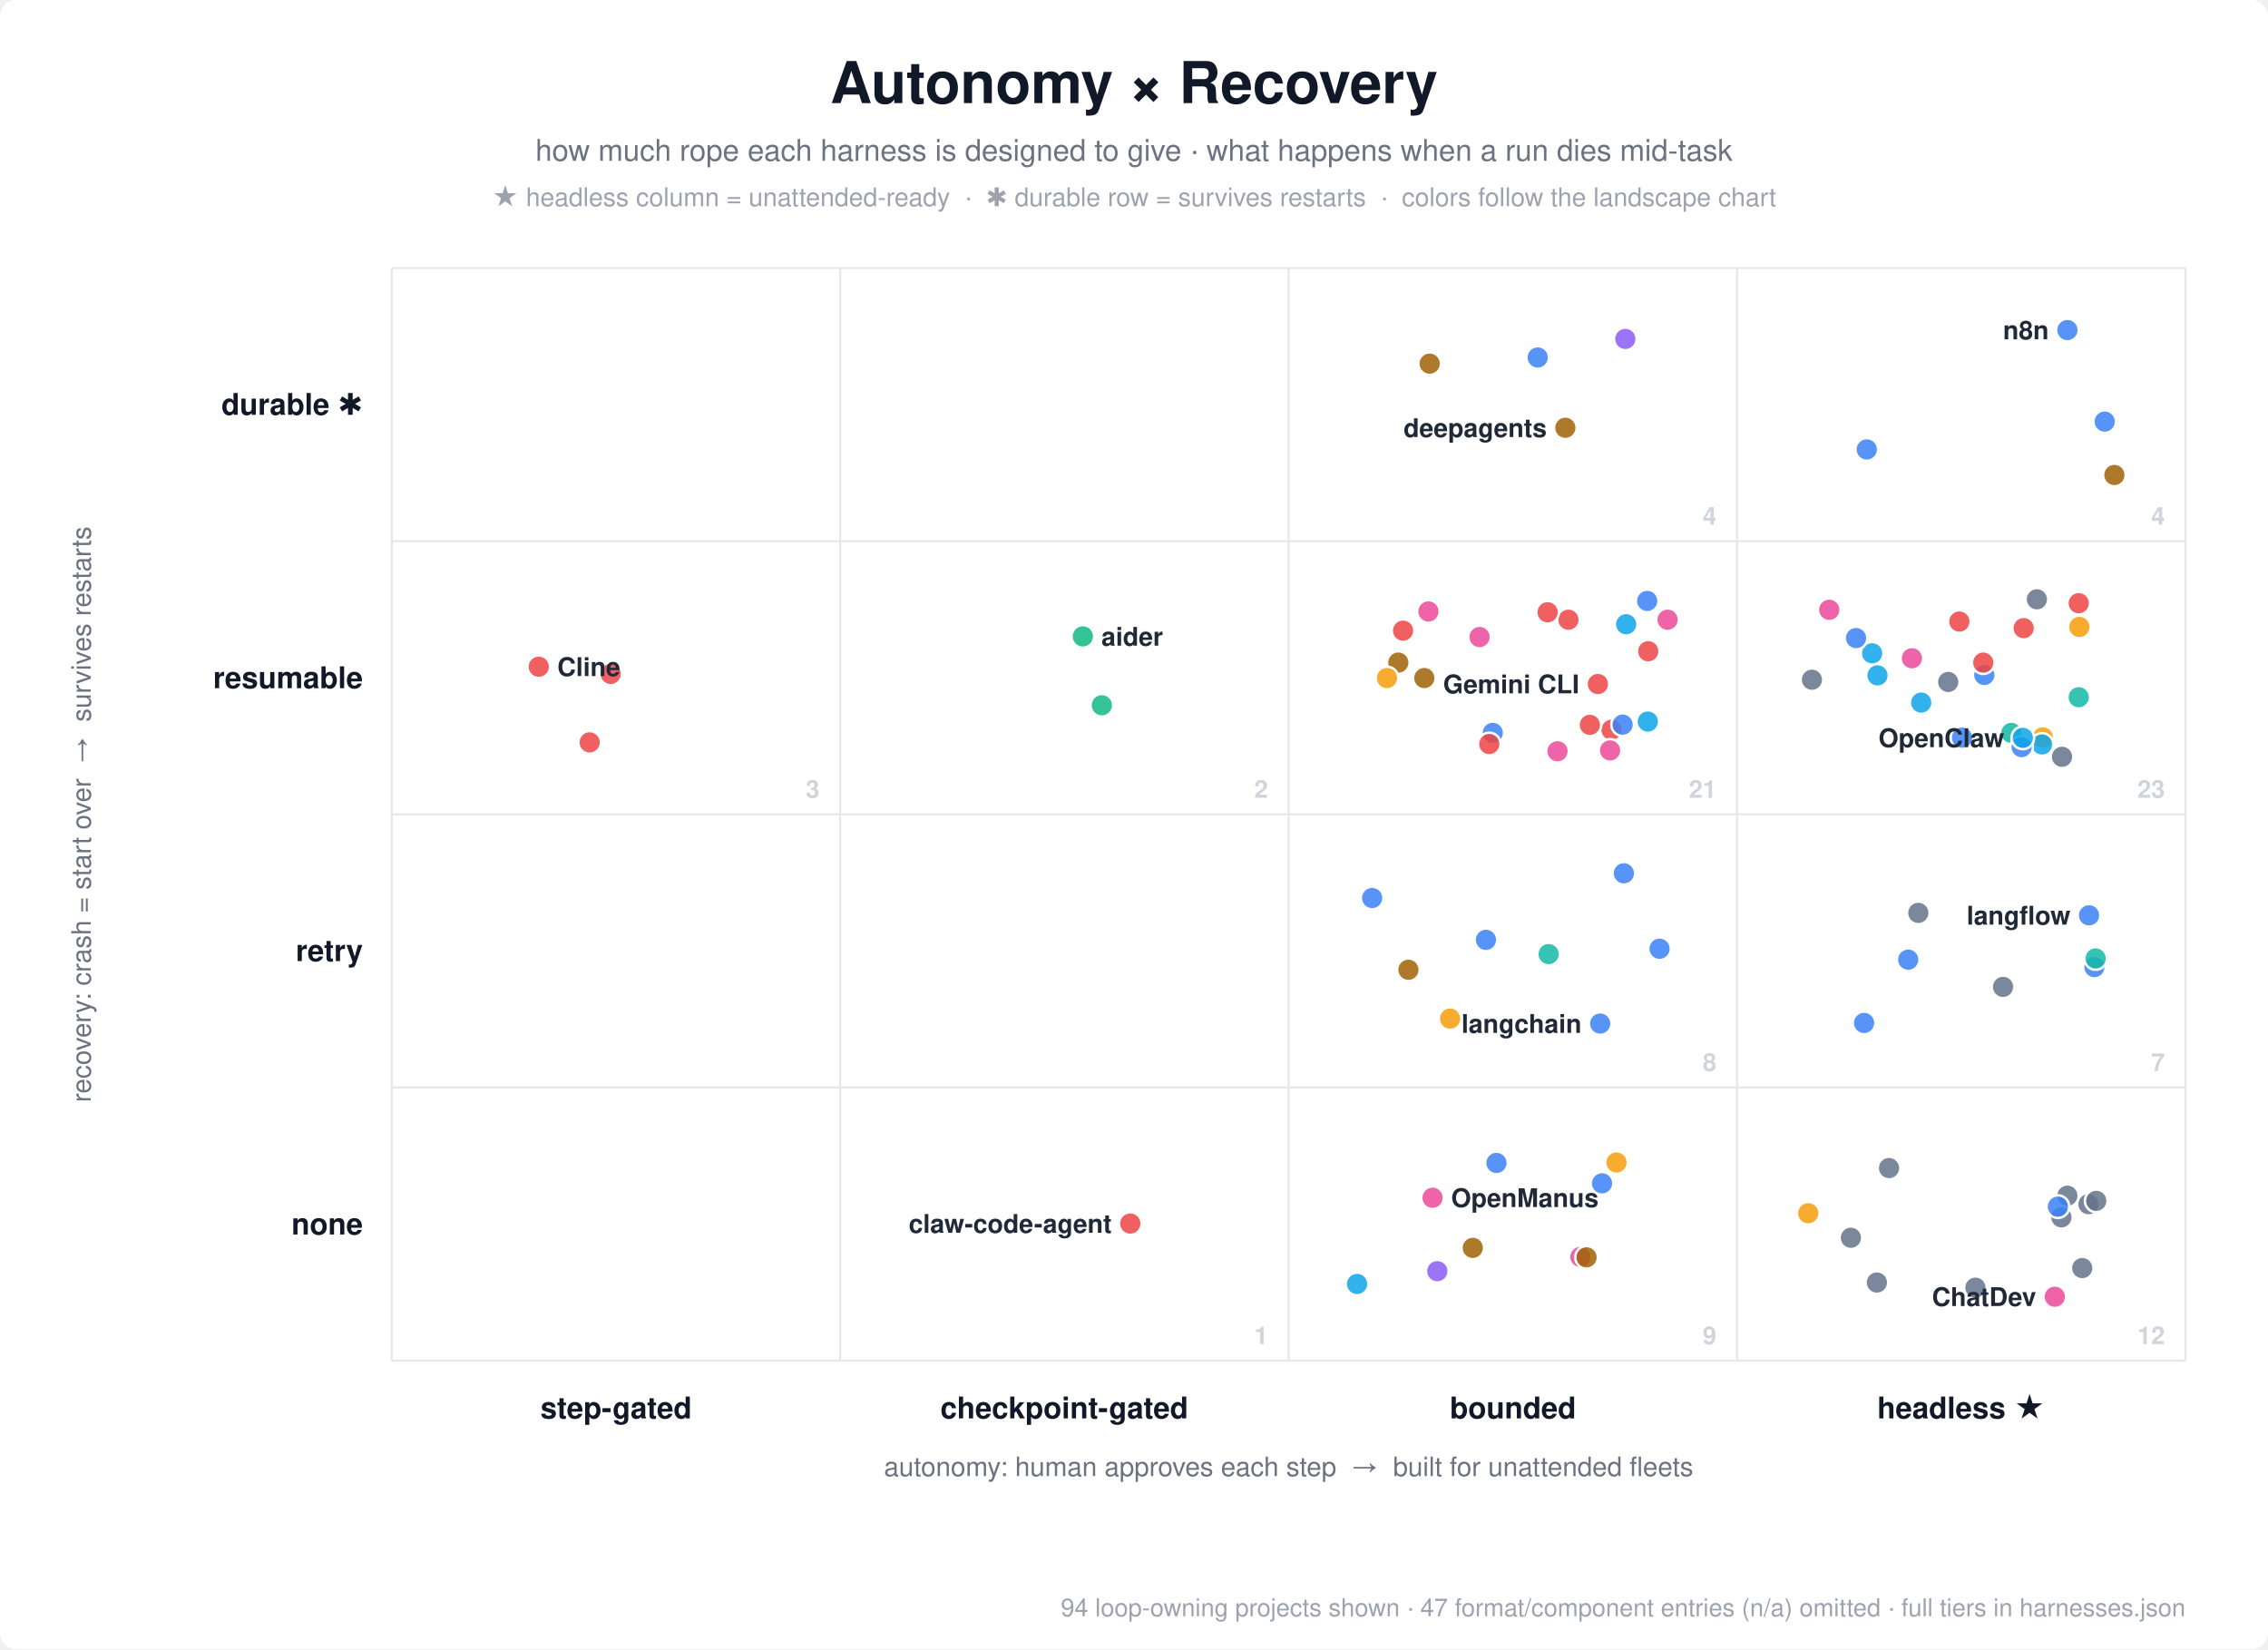
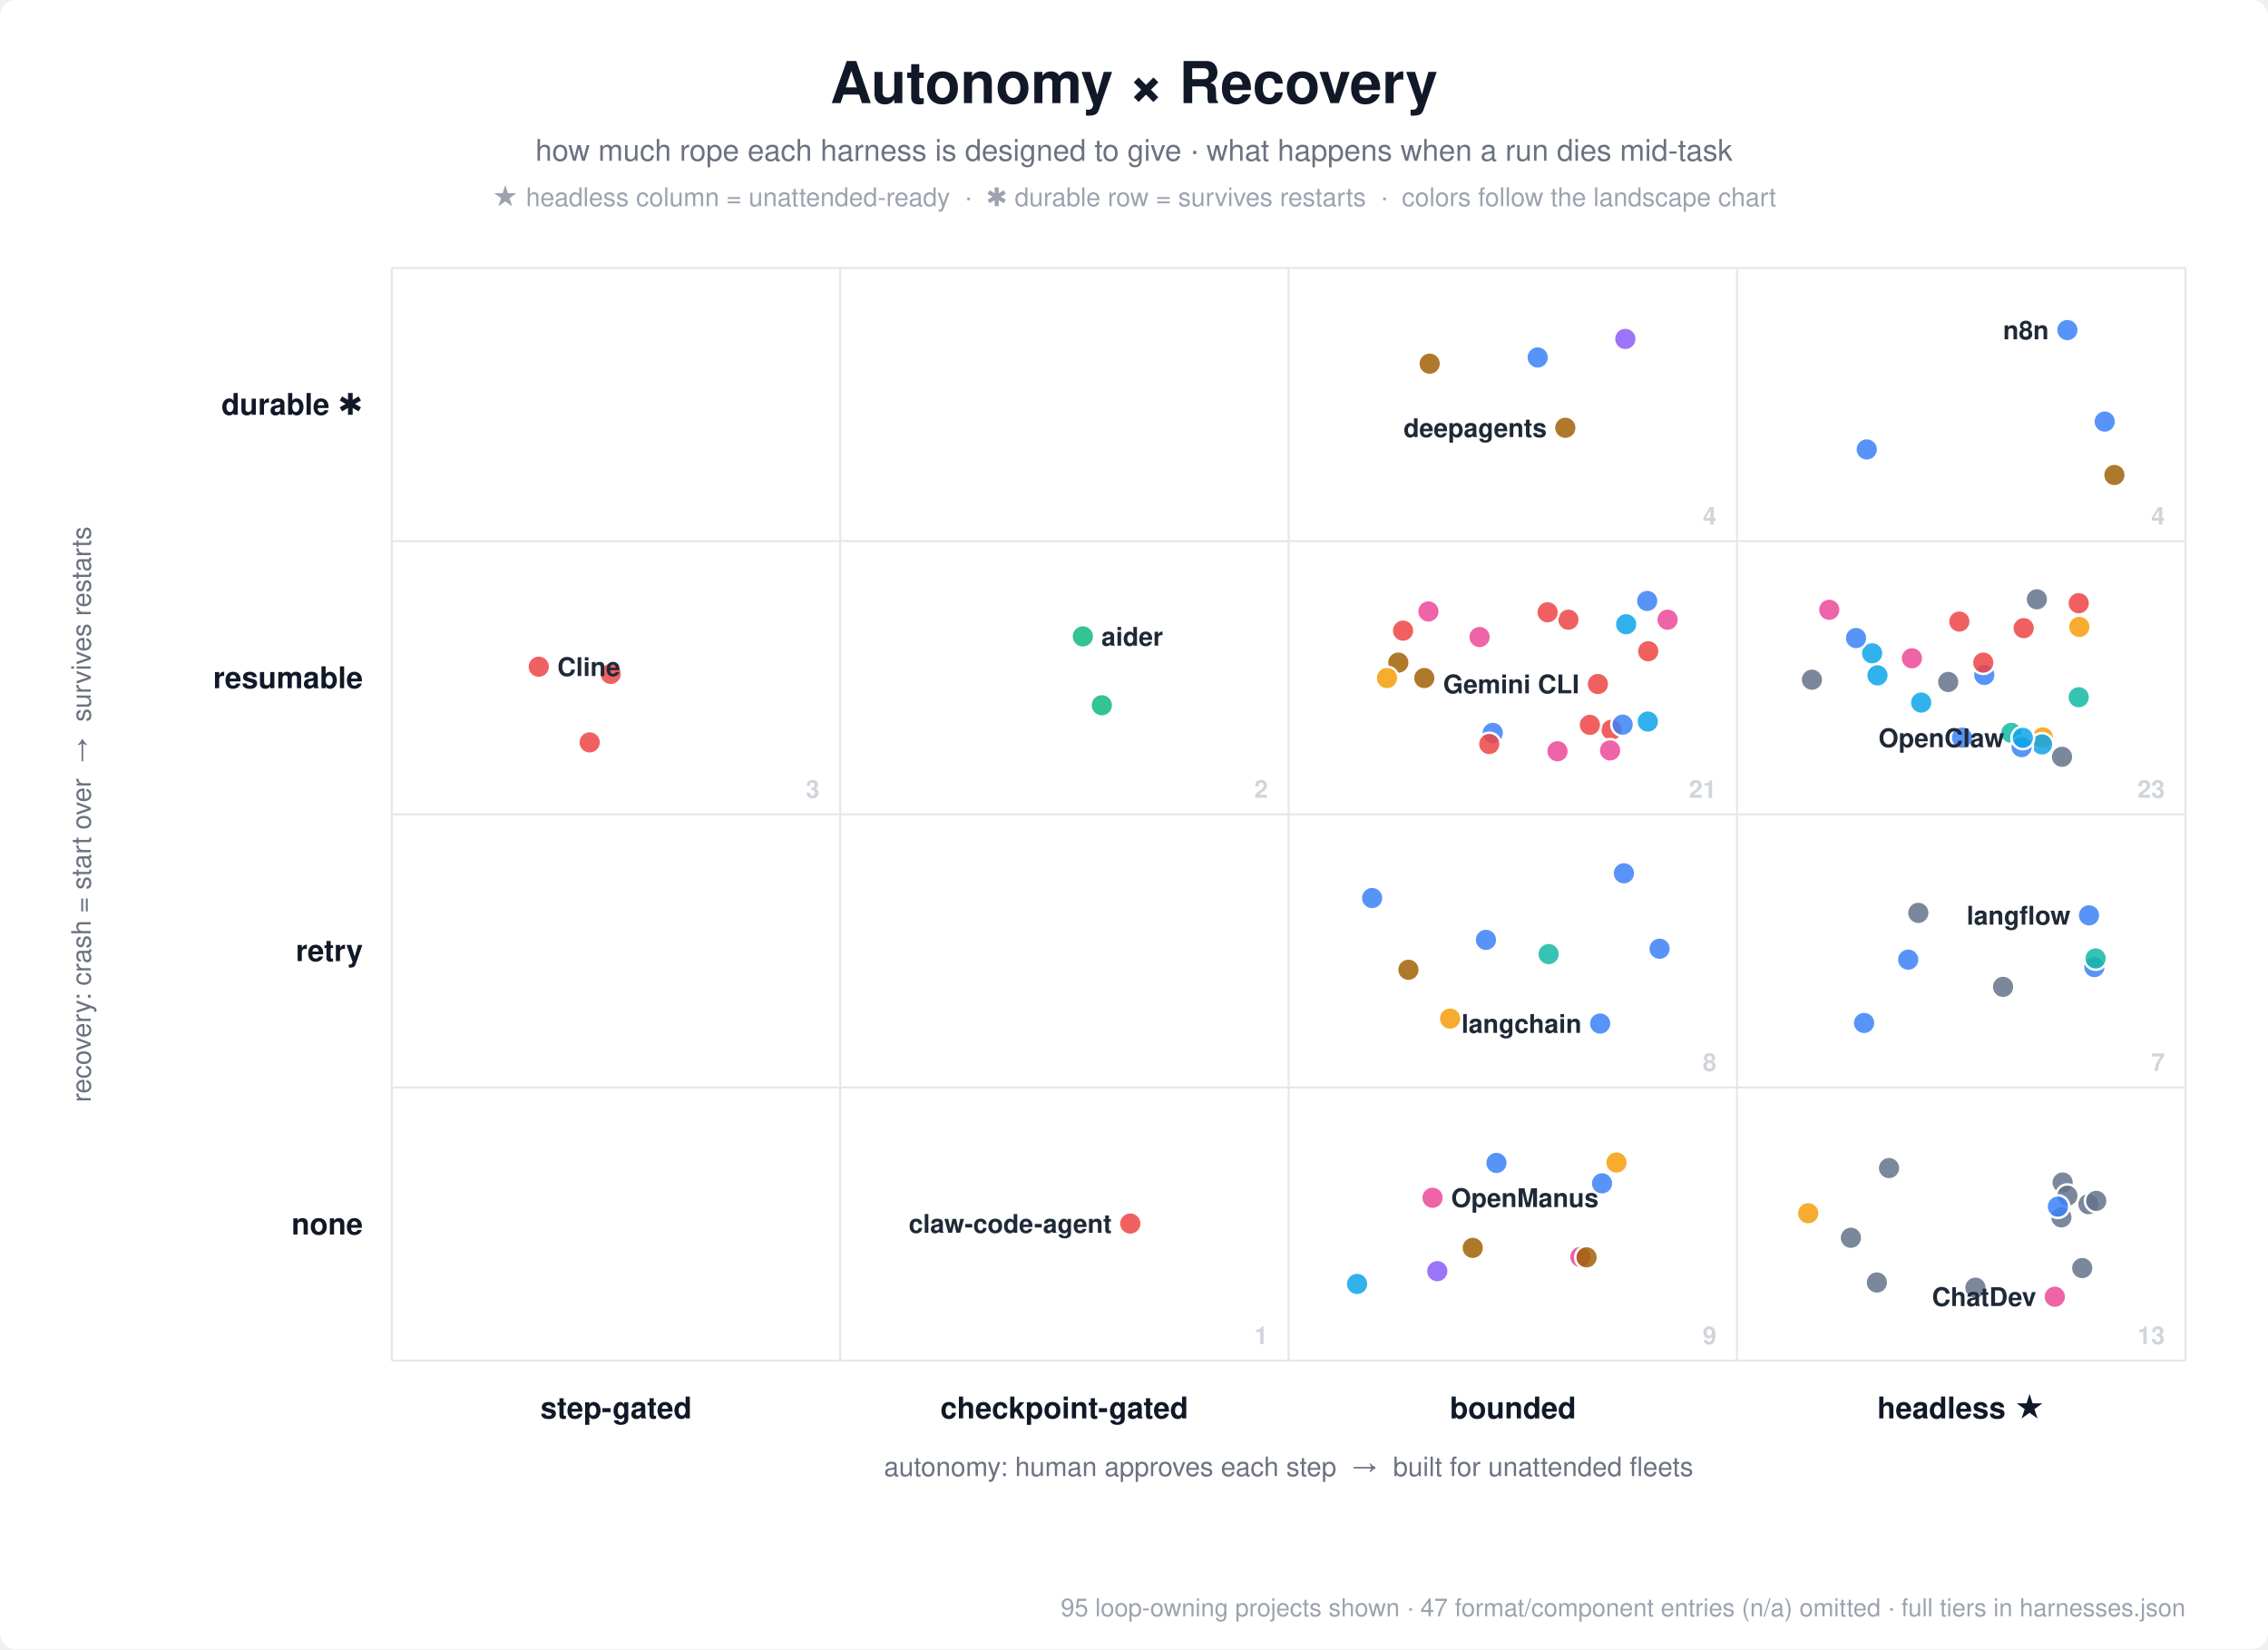
<svg xmlns="http://www.w3.org/2000/svg" viewBox="0 0 1100 800" font-family="-apple-system, 'Segoe UI', Helvetica, Arial, sans-serif">
  <rect width="1100" height="800" fill="#ffffff" rx="8" />
  <text x="550.0" y="50" text-anchor="middle" font-size="28" font-weight="700" fill="#111827">Autonomy × Recovery</text>
  <text x="550.0" y="78" text-anchor="middle" font-size="14.5" fill="#6b7280">how much rope each harness is designed to give · what happens when a run dies mid-task</text>
  <text x="550.0" y="100" text-anchor="middle" font-size="12.5" fill="#9ca3af">★ headless column = unattended-ready  ·  ✱ durable row = survives restarts  ·  colors follow the landscape chart</text>
  <line x1="190.0" y1="130" x2="190.0" y2="660" stroke="#e5e7eb" stroke-width="1" />
  <line x1="407.5" y1="130" x2="407.5" y2="660" stroke="#e5e7eb" stroke-width="1" />
  <line x1="625.0" y1="130" x2="625.0" y2="660" stroke="#e5e7eb" stroke-width="1" />
  <line x1="842.5" y1="130" x2="842.5" y2="660" stroke="#e5e7eb" stroke-width="1" />
  <line x1="1060.0" y1="130" x2="1060.0" y2="660" stroke="#e5e7eb" stroke-width="1" />
  <line x1="190" y1="130.0" x2="1060" y2="130.0" stroke="#e5e7eb" stroke-width="1" />
  <line x1="190" y1="262.5" x2="1060" y2="262.5" stroke="#e5e7eb" stroke-width="1" />
  <line x1="190" y1="395.0" x2="1060" y2="395.0" stroke="#e5e7eb" stroke-width="1" />
  <line x1="190" y1="527.5" x2="1060" y2="527.5" stroke="#e5e7eb" stroke-width="1" />
  <line x1="190" y1="660.0" x2="1060" y2="660.0" stroke="#e5e7eb" stroke-width="1" />
  <text x="298.8" y="688" text-anchor="middle" font-size="14.5" font-weight="600" fill="#111827">step-gated</text>
  <text x="516.2" y="688" text-anchor="middle" font-size="14.5" font-weight="600" fill="#111827">checkpoint-gated</text>
  <text x="733.8" y="688" text-anchor="middle" font-size="14.5" font-weight="600" fill="#111827">bounded</text>
  <text x="951.2" y="688" text-anchor="middle" font-size="14.5" font-weight="600" fill="#111827">headless ★</text>
  <text x="625.0" y="716" text-anchor="middle" font-size="13" fill="#6b7280">autonomy: human approves each step  →  built for unattended fleets</text>
  <text x="176" y="598.8" text-anchor="end" font-size="14.5" font-weight="600" fill="#111827">none</text>
  <text x="176" y="466.2" text-anchor="end" font-size="14.5" font-weight="600" fill="#111827">retry</text>
  <text x="176" y="333.8" text-anchor="end" font-size="14.5" font-weight="600" fill="#111827">resumable</text>
  <text x="176" y="201.2" text-anchor="end" font-size="14.5" font-weight="600" fill="#111827">durable ✱</text>
  <text x="44" y="395" font-size="13" fill="#6b7280" transform="rotate(-90 44 395)" text-anchor="middle">recovery: crash = start over  →  survives restarts</text>
  <text x="832.5" y="652.0" text-anchor="end" font-size="12" fill="#d1d5db" font-weight="700">9</text>
  <text x="832.5" y="254.5" text-anchor="end" font-size="12" fill="#d1d5db" font-weight="700">4</text>
  <text x="832.5" y="387.0" text-anchor="end" font-size="12" fill="#d1d5db" font-weight="700">21</text>
  <text x="397.5" y="387.0" text-anchor="end" font-size="12" fill="#d1d5db" font-weight="700">3</text>
  <text x="1050.0" y="387.0" text-anchor="end" font-size="12" fill="#d1d5db" font-weight="700">23</text>
  <text x="615.0" y="652.0" text-anchor="end" font-size="12" fill="#d1d5db" font-weight="700">1</text>
  <text x="832.5" y="519.5" text-anchor="end" font-size="12" fill="#d1d5db" font-weight="700">8</text>
-   <text x="1050.0" y="652.0" text-anchor="end" font-size="12" fill="#d1d5db" font-weight="700">12</text>
+   <text x="1050.0" y="652.0" text-anchor="end" font-size="12" fill="#d1d5db" font-weight="700">13</text>
  <text x="1050.0" y="254.5" text-anchor="end" font-size="12" fill="#d1d5db" font-weight="700">4</text>
  <text x="1050.0" y="519.5" text-anchor="end" font-size="12" fill="#d1d5db" font-weight="700">7</text>
  <text x="615.0" y="387.0" text-anchor="end" font-size="12" fill="#d1d5db" font-weight="700">2</text>
  <circle cx="958.1" cy="624.6" r="5.5" fill="#64748b" fill-opacity="0.85" stroke="#ffffff" stroke-width="1.2" />
  <circle cx="931.8" cy="340.8" r="5.5" fill="#0ea5e9" fill-opacity="0.85" stroke="#ffffff" stroke-width="1.2" />
  <circle cx="916.2" cy="566.6" r="5.5" fill="#64748b" fill-opacity="0.85" stroke="#ffffff" stroke-width="1.2" />
  <circle cx="897.7" cy="600.4" r="5.5" fill="#64748b" fill-opacity="0.85" stroke="#ffffff" stroke-width="1.2" />
  <circle cx="703.3" cy="494.1" r="5.5" fill="#f59e0b" fill-opacity="0.85" stroke="#ffffff" stroke-width="1.2" />
  <circle cx="781.6" cy="354.0" r="5.5" fill="#ef4444" fill-opacity="0.85" stroke="#ffffff" stroke-width="1.2" />
  <circle cx="1009.9" cy="615.1" r="5.5" fill="#64748b" fill-opacity="0.85" stroke="#ffffff" stroke-width="1.2" />
  <circle cx="930.4" cy="442.8" r="5.5" fill="#64748b" fill-opacity="0.85" stroke="#ffffff" stroke-width="1.2" />
  <circle cx="725.8" cy="564.1" r="5.5" fill="#3b82f6" fill-opacity="0.85" stroke="#ffffff" stroke-width="1.2" />
  <circle cx="887.2" cy="295.8" r="5.5" fill="#ec4899" fill-opacity="0.85" stroke="#ffffff" stroke-width="1.2" />
  <circle cx="971.5" cy="478.7" r="5.5" fill="#64748b" fill-opacity="0.85" stroke="#ffffff" stroke-width="1.2" />
  <circle cx="784.0" cy="563.9" r="5.5" fill="#f59e0b" fill-opacity="0.85" stroke="#ffffff" stroke-width="1.2" />
  <circle cx="975.5" cy="355.5" r="5.5" fill="#14b8a6" fill-opacity="0.85" stroke="#ffffff" stroke-width="1.2" />
  <circle cx="777.0" cy="574.0" r="5.5" fill="#3b82f6" fill-opacity="0.85" stroke="#ffffff" stroke-width="1.2" />
  <circle cx="697.1" cy="616.6" r="5.5" fill="#8b5cf6" fill-opacity="0.85" stroke="#ffffff" stroke-width="1.2" />
+   <circle cx="1000.4" cy="573.6" r="5.5" fill="#64748b" fill-opacity="0.85" stroke="#ffffff" stroke-width="1.2" />
  <circle cx="548.2" cy="593.5" r="5.5" fill="#ef4444" fill-opacity="0.85" stroke="#ffffff" stroke-width="1.2" />
  <circle cx="877.0" cy="588.5" r="5.5" fill="#f59e0b" fill-opacity="0.85" stroke="#ffffff" stroke-width="1.2" />
  <circle cx="788.3" cy="164.4" r="5.5" fill="#8b5cf6" fill-opacity="0.85" stroke="#ffffff" stroke-width="1.2" />
  <circle cx="714.3" cy="605.3" r="5.5" fill="#a16207" fill-opacity="0.85" stroke="#ffffff" stroke-width="1.2" />
  <circle cx="878.8" cy="329.7" r="5.5" fill="#64748b" fill-opacity="0.85" stroke="#ffffff" stroke-width="1.2" />
  <circle cx="1012.9" cy="584.1" r="5.5" fill="#64748b" fill-opacity="0.85" stroke="#ffffff" stroke-width="1.2" />
  <circle cx="910.3" cy="622.1" r="5.5" fill="#64748b" fill-opacity="0.85" stroke="#ffffff" stroke-width="1.2" />
  <circle cx="1016.7" cy="582.5" r="5.5" fill="#64748b" fill-opacity="0.85" stroke="#ffffff" stroke-width="1.2" />
  <circle cx="658.2" cy="622.8" r="5.5" fill="#0ea5e9" fill-opacity="0.85" stroke="#ffffff" stroke-width="1.2" />
  <circle cx="1002.7" cy="580.0" r="5.5" fill="#64748b" fill-opacity="0.85" stroke="#ffffff" stroke-width="1.2" />
  <circle cx="1000.1" cy="367.1" r="5.5" fill="#64748b" fill-opacity="0.85" stroke="#ffffff" stroke-width="1.2" />
  <circle cx="798.9" cy="291.5" r="5.5" fill="#3b82f6" fill-opacity="0.85" stroke="#ffffff" stroke-width="1.2" />
  <circle cx="678.2" cy="321.4" r="5.5" fill="#a16207" fill-opacity="0.85" stroke="#ffffff" stroke-width="1.2" />
  <circle cx="999.8" cy="590.5" r="5.5" fill="#64748b" fill-opacity="0.85" stroke="#ffffff" stroke-width="1.2" />
  <circle cx="787.6" cy="423.6" r="5.5" fill="#3b82f6" fill-opacity="0.85" stroke="#ffffff" stroke-width="1.2" />
  <circle cx="998.1" cy="585.3" r="5.5" fill="#3b82f6" fill-opacity="0.85" stroke="#ffffff" stroke-width="1.2" />
  <circle cx="1025.5" cy="230.4" r="5.5" fill="#a16207" fill-opacity="0.85" stroke="#ffffff" stroke-width="1.2" />
  <circle cx="987.9" cy="290.7" r="5.5" fill="#64748b" fill-opacity="0.85" stroke="#ffffff" stroke-width="1.2" />
  <circle cx="690.8" cy="328.9" r="5.5" fill="#a16207" fill-opacity="0.85" stroke="#ffffff" stroke-width="1.2" />
  <circle cx="672.7" cy="328.9" r="5.5" fill="#f59e0b" fill-opacity="0.85" stroke="#ffffff" stroke-width="1.2" />
  <circle cx="724.0" cy="355.5" r="5.5" fill="#3b82f6" fill-opacity="0.85" stroke="#ffffff" stroke-width="1.2" />
  <circle cx="990.8" cy="357.7" r="5.5" fill="#f59e0b" fill-opacity="0.85" stroke="#ffffff" stroke-width="1.2" />
  <circle cx="1015.8" cy="469.1" r="5.5" fill="#3b82f6" fill-opacity="0.85" stroke="#ffffff" stroke-width="1.2" />
  <circle cx="1016.4" cy="464.9" r="5.5" fill="#14b8a6" fill-opacity="0.85" stroke="#ffffff" stroke-width="1.2" />
  <circle cx="766.5" cy="609.7" r="5.5" fill="#ec4899" fill-opacity="0.85" stroke="#ffffff" stroke-width="1.2" />
  <circle cx="808.8" cy="300.6" r="5.5" fill="#ec4899" fill-opacity="0.85" stroke="#ffffff" stroke-width="1.2" />
  <circle cx="717.6" cy="309.0" r="5.5" fill="#ec4899" fill-opacity="0.85" stroke="#ffffff" stroke-width="1.2" />
  <circle cx="951.6" cy="357.8" r="5.5" fill="#3b82f6" fill-opacity="0.85" stroke="#ffffff" stroke-width="1.2" />
  <circle cx="799.2" cy="350.0" r="5.5" fill="#0ea5e9" fill-opacity="0.85" stroke="#ffffff" stroke-width="1.2" />
  <circle cx="944.9" cy="330.8" r="5.5" fill="#64748b" fill-opacity="0.85" stroke="#ffffff" stroke-width="1.2" />
  <circle cx="788.7" cy="302.8" r="5.5" fill="#0ea5e9" fill-opacity="0.85" stroke="#ffffff" stroke-width="1.2" />
  <circle cx="990.4" cy="361.1" r="5.5" fill="#0ea5e9" fill-opacity="0.85" stroke="#ffffff" stroke-width="1.2" />
  <circle cx="693.4" cy="176.4" r="5.5" fill="#a16207" fill-opacity="0.85" stroke="#ffffff" stroke-width="1.2" />
  <circle cx="722.3" cy="360.9" r="5.5" fill="#ef4444" fill-opacity="0.85" stroke="#ffffff" stroke-width="1.2" />
  <circle cx="1008.5" cy="304.1" r="5.5" fill="#f59e0b" fill-opacity="0.85" stroke="#ffffff" stroke-width="1.2" />
  <circle cx="962.4" cy="327.4" r="5.5" fill="#3b82f6" fill-opacity="0.85" stroke="#ffffff" stroke-width="1.2" />
  <circle cx="980.5" cy="362.4" r="5.5" fill="#3b82f6" fill-opacity="0.85" stroke="#ffffff" stroke-width="1.2" />
  <circle cx="905.4" cy="218.0" r="5.5" fill="#3b82f6" fill-opacity="0.85" stroke="#ffffff" stroke-width="1.2" />
  <circle cx="296.2" cy="326.9" r="5.5" fill="#ef4444" fill-opacity="0.85" stroke="#ffffff" stroke-width="1.2" />
  <circle cx="683.1" cy="470.4" r="5.5" fill="#a16207" fill-opacity="0.85" stroke="#ffffff" stroke-width="1.2" />
  <circle cx="961.9" cy="321.4" r="5.5" fill="#ef4444" fill-opacity="0.85" stroke="#ffffff" stroke-width="1.2" />
  <circle cx="799.4" cy="315.9" r="5.5" fill="#ef4444" fill-opacity="0.85" stroke="#ffffff" stroke-width="1.2" />
  <circle cx="286.0" cy="360.1" r="5.5" fill="#ef4444" fill-opacity="0.85" stroke="#ffffff" stroke-width="1.2" />
  <circle cx="745.8" cy="173.4" r="5.5" fill="#3b82f6" fill-opacity="0.85" stroke="#ffffff" stroke-width="1.2" />
  <circle cx="759.2" cy="207.5" r="5.5" fill="#a16207" fill-opacity="0.85" stroke="#ffffff" stroke-width="1.2" />
  <circle cx="760.7" cy="300.6" r="5.5" fill="#ef4444" fill-opacity="0.85" stroke="#ffffff" stroke-width="1.2" />
  <circle cx="692.8" cy="296.6" r="5.5" fill="#ec4899" fill-opacity="0.85" stroke="#ffffff" stroke-width="1.2" />
  <circle cx="720.7" cy="455.9" r="5.5" fill="#3b82f6" fill-opacity="0.85" stroke="#ffffff" stroke-width="1.2" />
  <circle cx="769.5" cy="609.9" r="5.5" fill="#a16207" fill-opacity="0.85" stroke="#ffffff" stroke-width="1.2" />
  <circle cx="751.1" cy="462.8" r="5.5" fill="#14b8a6" fill-opacity="0.85" stroke="#ffffff" stroke-width="1.2" />
  <circle cx="996.6" cy="629.0" r="5.5" fill="#ec4899" fill-opacity="0.85" stroke="#ffffff" stroke-width="1.2" />
  <circle cx="534.4" cy="342.1" r="5.5" fill="#10b981" fill-opacity="0.85" stroke="#ffffff" stroke-width="1.2" />
  <circle cx="908.0" cy="316.9" r="5.5" fill="#0ea5e9" fill-opacity="0.85" stroke="#ffffff" stroke-width="1.2" />
  <circle cx="1020.8" cy="204.5" r="5.5" fill="#3b82f6" fill-opacity="0.85" stroke="#ffffff" stroke-width="1.2" />
  <circle cx="787.0" cy="351.5" r="5.5" fill="#3b82f6" fill-opacity="0.85" stroke="#ffffff" stroke-width="1.2" />
  <circle cx="525.2" cy="308.7" r="5.5" fill="#10b981" fill-opacity="0.85" stroke="#ffffff" stroke-width="1.2" />
  <circle cx="665.5" cy="435.6" r="5.5" fill="#3b82f6" fill-opacity="0.85" stroke="#ffffff" stroke-width="1.2" />
  <circle cx="1008.2" cy="292.6" r="5.5" fill="#ef4444" fill-opacity="0.85" stroke="#ffffff" stroke-width="1.2" />
  <circle cx="925.5" cy="465.5" r="5.5" fill="#3b82f6" fill-opacity="0.85" stroke="#ffffff" stroke-width="1.2" />
  <circle cx="780.9" cy="364.0" r="5.5" fill="#ec4899" fill-opacity="0.85" stroke="#ffffff" stroke-width="1.2" />
  <circle cx="694.8" cy="581.0" r="5.5" fill="#ec4899" fill-opacity="0.85" stroke="#ffffff" stroke-width="1.2" />
  <circle cx="755.4" cy="364.4" r="5.5" fill="#ec4899" fill-opacity="0.85" stroke="#ffffff" stroke-width="1.2" />
  <circle cx="261.3" cy="323.4" r="5.5" fill="#ef4444" fill-opacity="0.85" stroke="#ffffff" stroke-width="1.2" />
  <circle cx="680.5" cy="305.9" r="5.5" fill="#ef4444" fill-opacity="0.85" stroke="#ffffff" stroke-width="1.2" />
  <circle cx="927.3" cy="319.3" r="5.5" fill="#ec4899" fill-opacity="0.85" stroke="#ffffff" stroke-width="1.2" />
  <circle cx="1008.2" cy="338.2" r="5.5" fill="#14b8a6" fill-opacity="0.85" stroke="#ffffff" stroke-width="1.2" />
  <circle cx="771.1" cy="351.6" r="5.5" fill="#ef4444" fill-opacity="0.85" stroke="#ffffff" stroke-width="1.2" />
  <circle cx="950.3" cy="301.5" r="5.5" fill="#ef4444" fill-opacity="0.85" stroke="#ffffff" stroke-width="1.2" />
  <circle cx="750.6" cy="297.0" r="5.5" fill="#ef4444" fill-opacity="0.85" stroke="#ffffff" stroke-width="1.2" />
  <circle cx="775.0" cy="331.8" r="5.5" fill="#ef4444" fill-opacity="0.85" stroke="#ffffff" stroke-width="1.2" />
  <circle cx="804.9" cy="460.2" r="5.5" fill="#3b82f6" fill-opacity="0.85" stroke="#ffffff" stroke-width="1.2" />
  <circle cx="776.1" cy="496.5" r="5.5" fill="#3b82f6" fill-opacity="0.85" stroke="#ffffff" stroke-width="1.2" />
  <circle cx="904.1" cy="496.2" r="5.5" fill="#3b82f6" fill-opacity="0.85" stroke="#ffffff" stroke-width="1.2" />
  <circle cx="1013.2" cy="444.0" r="5.5" fill="#3b82f6" fill-opacity="0.85" stroke="#ffffff" stroke-width="1.2" />
  <circle cx="900.2" cy="309.5" r="5.5" fill="#3b82f6" fill-opacity="0.85" stroke="#ffffff" stroke-width="1.2" />
  <circle cx="981.5" cy="304.7" r="5.5" fill="#ef4444" fill-opacity="0.85" stroke="#ffffff" stroke-width="1.2" />
  <circle cx="1002.7" cy="160.1" r="5.5" fill="#3b82f6" fill-opacity="0.85" stroke="#ffffff" stroke-width="1.2" />
  <circle cx="910.6" cy="327.6" r="5.5" fill="#0ea5e9" fill-opacity="0.85" stroke="#ffffff" stroke-width="1.2" />
  <circle cx="981.1" cy="357.9" r="5.5" fill="#0ea5e9" fill-opacity="0.85" stroke="#ffffff" stroke-width="1.2" />
  <text x="703.8" y="585.5" text-anchor="start" font-size="12.5" font-weight="600" fill="#1f2937">OpenManus</text>
  <text x="750.2" y="212.0" text-anchor="end" font-size="12.5" font-weight="600" fill="#1f2937">deepagents</text>
  <text x="766.0" y="336.3" text-anchor="end" font-size="12.5" font-weight="600" fill="#1f2937">Gemini CLI</text>
  <text x="270.3" y="327.9" text-anchor="start" font-size="12.5" font-weight="600" fill="#1f2937">Cline</text>
  <text x="972.1" y="362.4" text-anchor="end" font-size="12.5" font-weight="600" fill="#1f2937">OpenClaw</text>
  <text x="539.2" y="598.0" text-anchor="end" font-size="12.5" font-weight="600" fill="#1f2937">claw-code-agent</text>
  <text x="767.1" y="501.0" text-anchor="end" font-size="12.5" font-weight="600" fill="#1f2937">langchain</text>
  <text x="987.6" y="633.5" text-anchor="end" font-size="12.5" font-weight="600" fill="#1f2937">ChatDev</text>
  <text x="993.7" y="164.6" text-anchor="end" font-size="12.5" font-weight="600" fill="#1f2937">n8n</text>
  <text x="1004.2" y="448.5" text-anchor="end" font-size="12.5" font-weight="600" fill="#1f2937">langflow</text>
  <text x="534.2" y="313.2" text-anchor="start" font-size="12.5" font-weight="600" fill="#1f2937">aider</text>
-   <text x="1060" y="784" text-anchor="end" font-size="12" fill="#9ca3af">94 loop-owning projects shown · 47 format/component entries (n/a) omitted · full tiers in harnesses.json</text>
+   <text x="1060" y="784" text-anchor="end" font-size="12" fill="#9ca3af">95 loop-owning projects shown · 47 format/component entries (n/a) omitted · full tiers in harnesses.json</text>
</svg>
